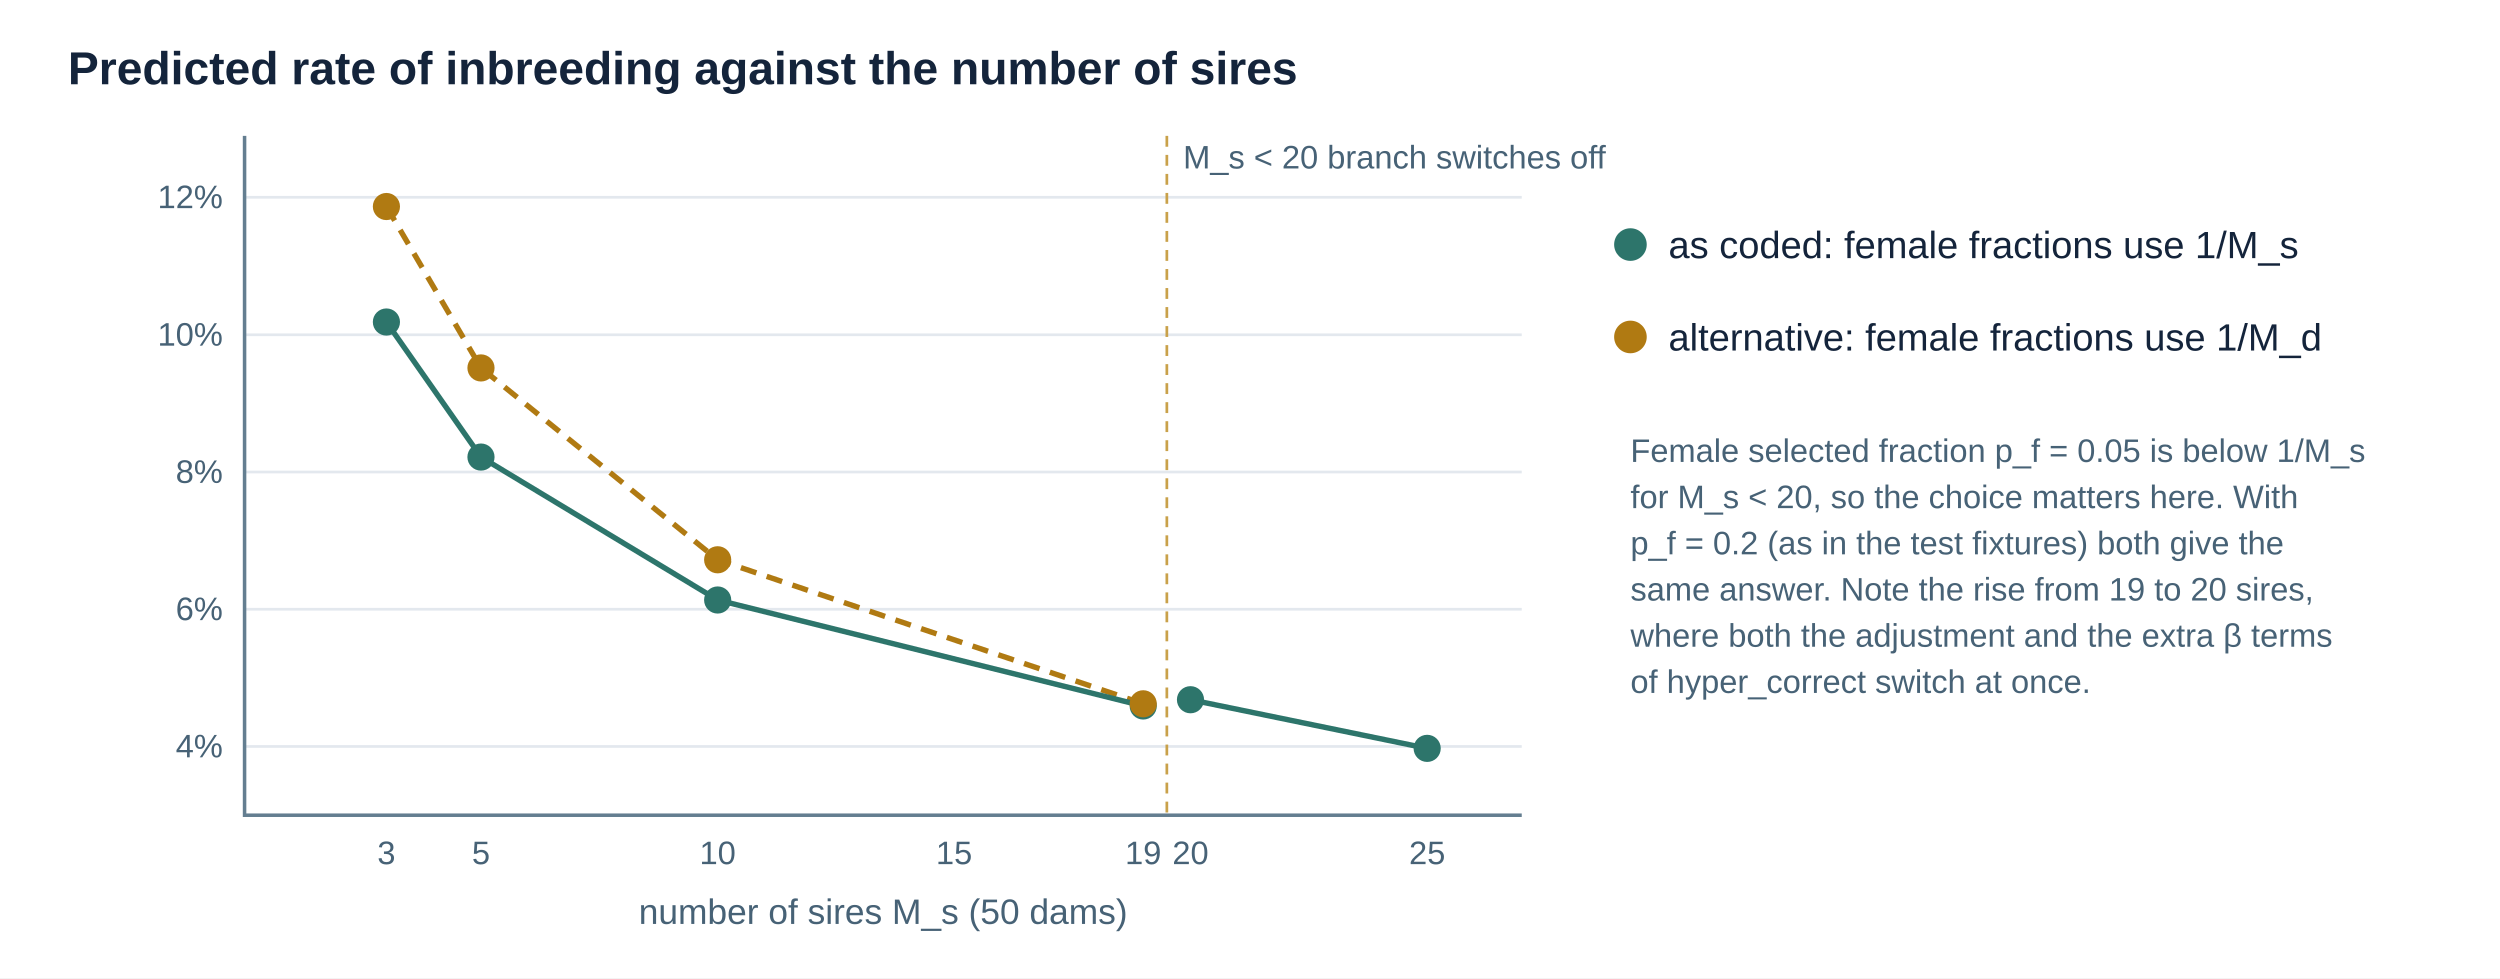
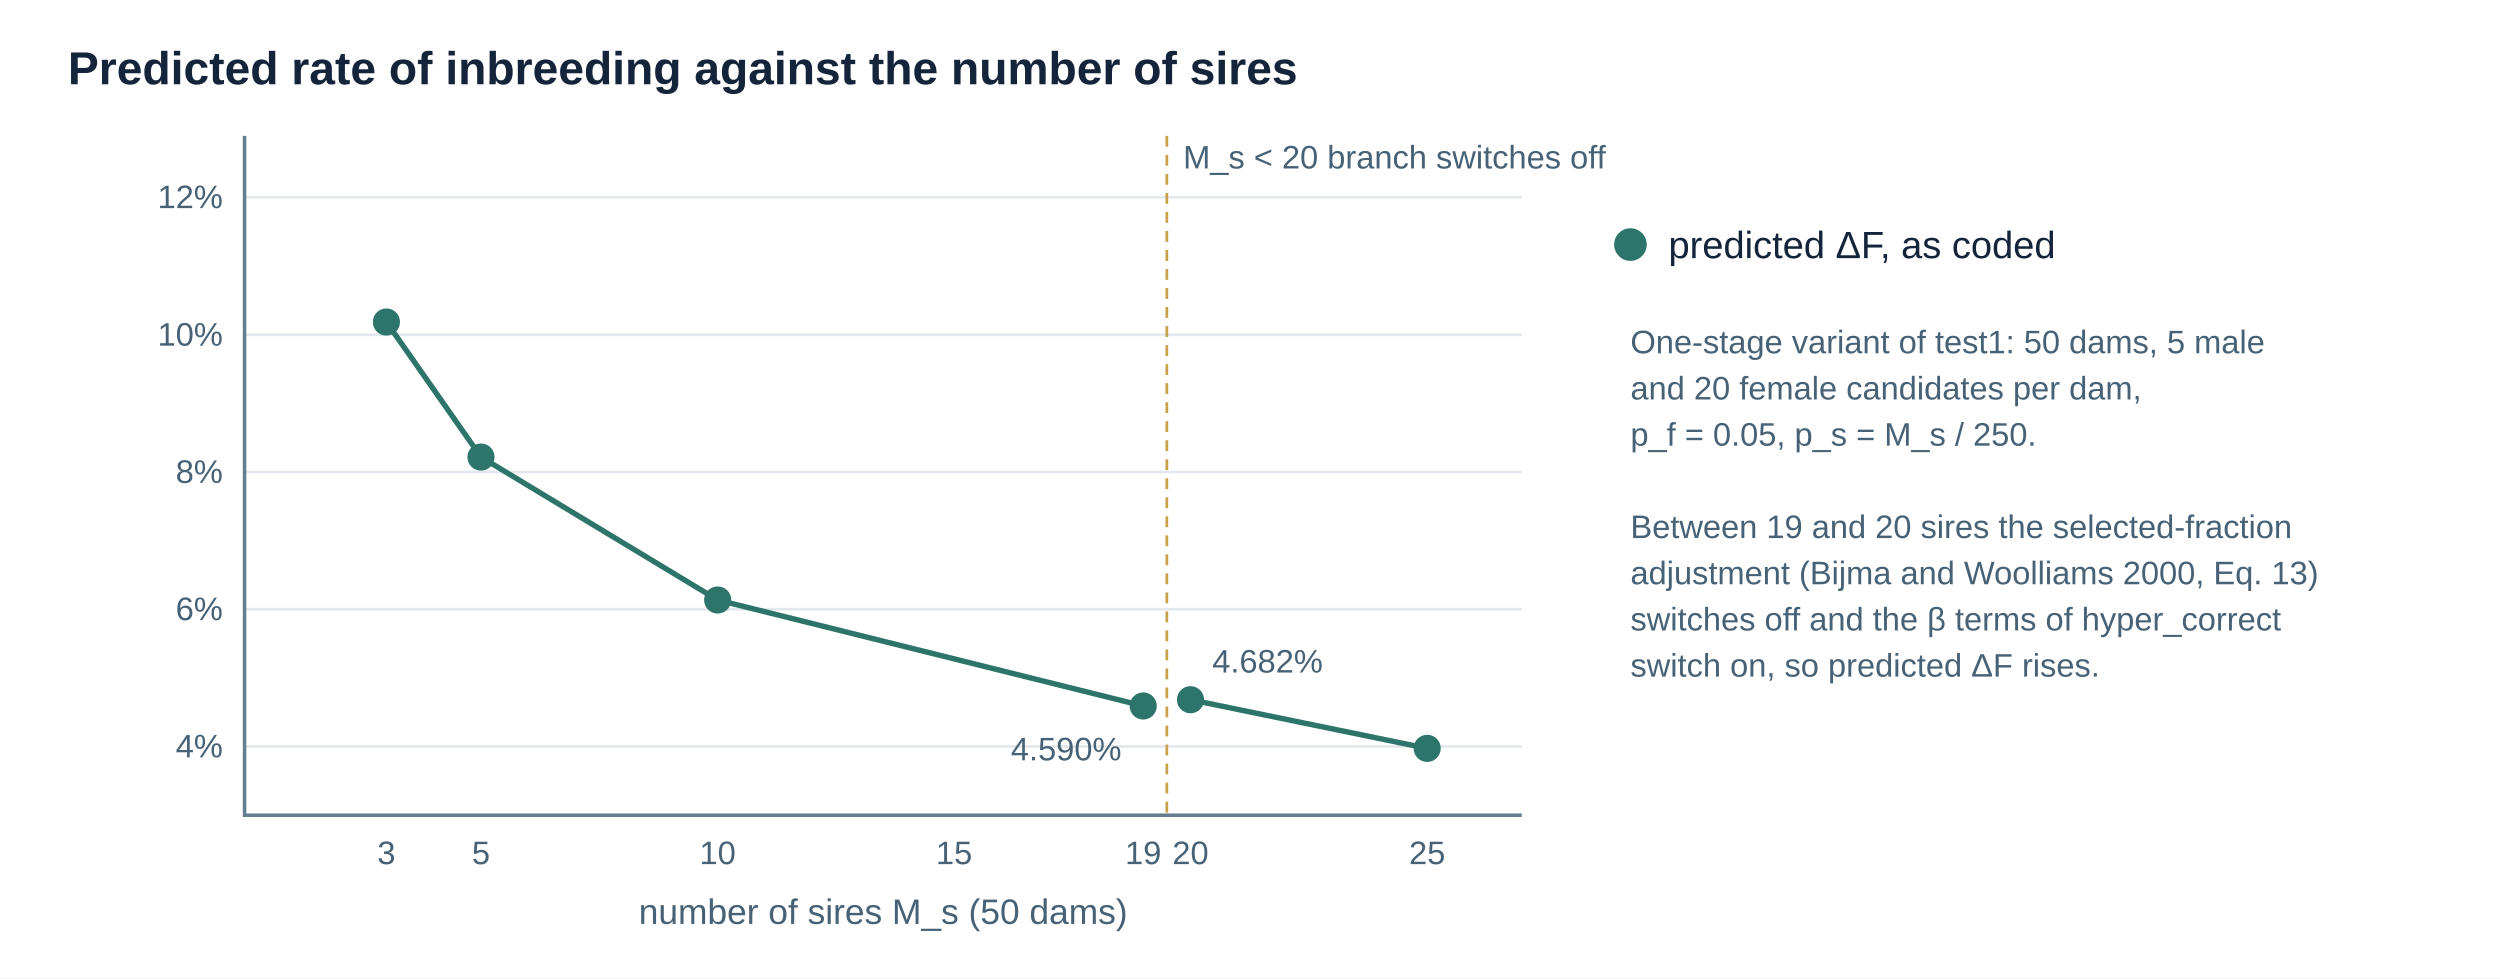
- <svg xmlns="http://www.w3.org/2000/svg" viewBox="0 0 920 360" role="img" aria-label="Predicted rate of inbreeding against number of sires, as coded and with the alternative">
+ <svg xmlns="http://www.w3.org/2000/svg" viewBox="0 0 920 360" role="img" aria-label="Predicted rate of inbreeding against number of sires, with the jump at 20 sires">
  <defs>
    <style>
text{font-family:Arial,Helvetica,sans-serif;fill:#14243b;font-size:14px}
.head{font-size:17px;font-weight:700}
.small{font-size:13px;fill:#476276}
.tiny{font-size:12px;fill:#476276}
.s{fill:#e5f0ed;stroke:#2d756b;stroke-width:1.5}
.d{fill:#e9eef5;stroke:#4f719b;stroke-width:1.5}
.sdot{fill:#2d756b}
.ddot{fill:#4f719b}
.pdot{fill:#b07a12}
.out{fill:#f7f8fa;stroke:#8294a5;stroke-width:1.4}
.line{stroke:#8294a5;stroke-width:1.6;fill:none}
.pline{stroke:#b07a12;stroke-width:2;fill:none;stroke-dasharray:6 4}
.axis{stroke:#647e90;stroke-width:1.3;fill:none}
.grid{stroke:#e3e8ee;stroke-width:1}
.arrow{stroke:#647e90;stroke-width:2;fill:none;marker-end:url(#a)}
</style>
    <marker id="a" viewBox="0 0 8 8" refX="7" refY="4" markerWidth="7" markerHeight="7" orient="auto">
      <path d="M0 0L8 4L0 8Z" fill="#647e90" />
    </marker>
  </defs>
  <rect width="920" height="360" fill="white" />
  <text class="head" x="25" y="31">Predicted rate of inbreeding against the number of sires</text>
  <path class="grid" d="M90 274.7H560" />
  <text class="tiny" x="82" y="278.7" text-anchor="end">4%</text>
  <path class="grid" d="M90 224.2H560" />
  <text class="tiny" x="82" y="228.2" text-anchor="end">6%</text>
  <path class="grid" d="M90 173.7H560" />
  <text class="tiny" x="82" y="177.7" text-anchor="end">8%</text>
  <path class="grid" d="M90 123.2H560" />
  <text class="tiny" x="82" y="127.2" text-anchor="end">10%</text>
  <path class="grid" d="M90 72.6H560" />
  <text class="tiny" x="82" y="76.6" text-anchor="end">12%</text>
  <text class="tiny" x="142.2" y="318" text-anchor="middle">3</text>
  <text class="tiny" x="177.0" y="318" text-anchor="middle">5</text>
  <text class="tiny" x="264.1" y="318" text-anchor="middle">10</text>
  <text class="tiny" x="351.1" y="318" text-anchor="middle">15</text>
  <text class="tiny" x="420.7" y="318" text-anchor="middle">19</text>
  <text class="tiny" x="438.1" y="318" text-anchor="middle">20</text>
  <text class="tiny" x="525.2" y="318" text-anchor="middle">25</text>
  <path class="axis" d="M90 50V300H560" />
  <text class="small" x="325" y="340" text-anchor="middle">number of sires M_s (50 dams)</text>
  <path class="grid" d="M429.4 50V300" style="stroke:#c9a14a;stroke-dasharray:4 3" />
  <text class="tiny" x="435.4" y="62">M_s &lt; 20 branch switches off</text>
-   <path class="pline" d="M142.2 76.0 L177.0 135.4 L264.1 206.0 L420.7 259.0" />
  <path class="line" style="stroke:#2d756b;stroke-width:2" d="M142.2 118.5 L177.0 168.2 L264.1 220.8 L420.7 259.8" />
  <path class="line" style="stroke:#2d756b;stroke-width:2" d="M438.1 257.5 L525.2 275.4" />
  <circle class="sdot" cx="142.2" cy="118.5" r="5" />
  <circle class="sdot" cx="177.0" cy="168.2" r="5" />
  <circle class="sdot" cx="264.1" cy="220.8" r="5" />
  <circle class="sdot" cx="420.7" cy="259.8" r="5" />
  <circle class="sdot" cx="438.1" cy="257.5" r="5" />
  <circle class="sdot" cx="525.2" cy="275.4" r="5" />
-   <circle class="pdot" cx="142.2" cy="76.0" r="5" />
-   <circle class="pdot" cx="177.0" cy="135.4" r="5" />
-   <circle class="pdot" cx="264.1" cy="206.0" r="5" />
-   <circle class="pdot" cx="420.7" cy="259.0" r="5" />
+   <text class="tiny" x="412.7" y="279.8" text-anchor="end">4.590%</text>
+   <text class="tiny" x="446.1" y="247.5">4.682%</text>
  <circle class="sdot" cx="600" cy="90" r="6" />
-   <text x="614" y="95">as coded: female fractions use 1/M_s</text>
-   <circle class="pdot" cx="600" cy="124" r="6" />
-   <text x="614" y="129">alternative: female fractions use 1/M_d</text>
-   <text class="tiny" x="600" y="170">Female selected fraction p_f = 0.05 is below 1/M_s</text>
-   <text class="tiny" x="600" y="187">for M_s &lt; 20, so the choice matters here. With</text>
-   <text class="tiny" x="600" y="204">p_f = 0.2 (as in the test fixtures) both give the</text>
-   <text class="tiny" x="600" y="221">same answer. Note the rise from 19 to 20 sires,</text>
-   <text class="tiny" x="600" y="238">where both the adjustment and the extra β terms</text>
-   <text class="tiny" x="600" y="255">of hyper_correct switch at once.</text>
+   <text x="614" y="95">predicted ΔF, as coded</text>
+   <text class="tiny" x="600" y="130">One-stage variant of test1: 50 dams, 5 male</text>
+   <text class="tiny" x="600" y="147">and 20 female candidates per dam,</text>
+   <text class="tiny" x="600" y="164">p_f = 0.05, p_s = M_s / 250.</text>
+   <text class="tiny" x="600" y="198">Between 19 and 20 sires the selected-fraction</text>
+   <text class="tiny" x="600" y="215">adjustment (Bijma and Woolliams 2000, Eq. 13)</text>
+   <text class="tiny" x="600" y="232">switches off and the β terms of hyper_correct</text>
+   <text class="tiny" x="600" y="249">switch on, so predicted ΔF rises.</text>
</svg>
